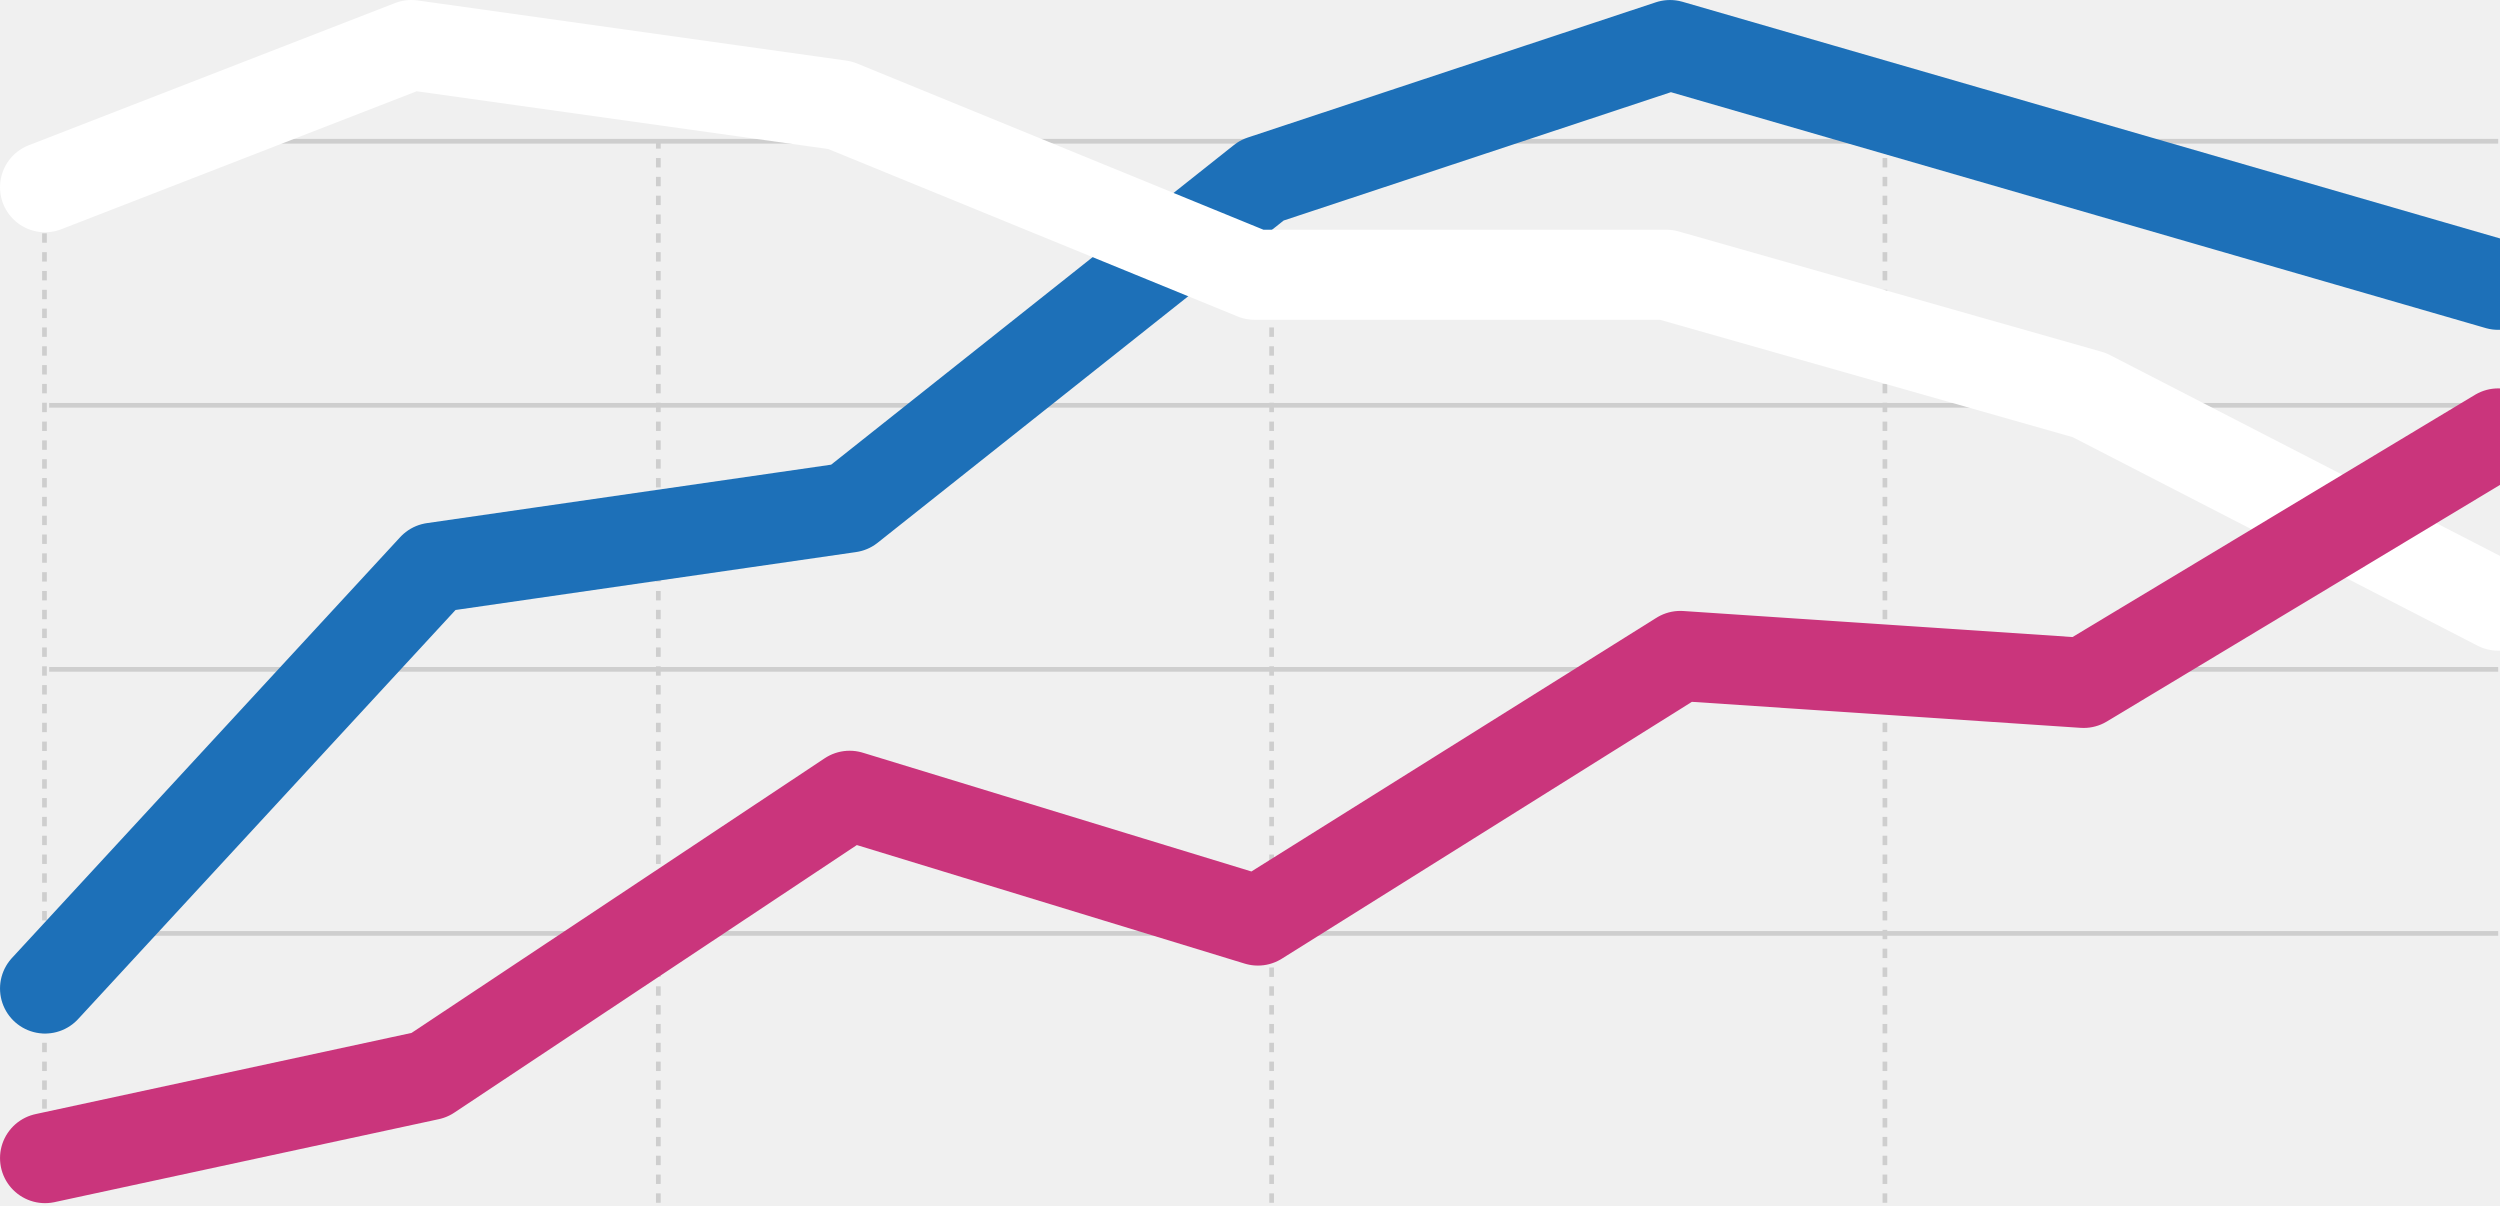
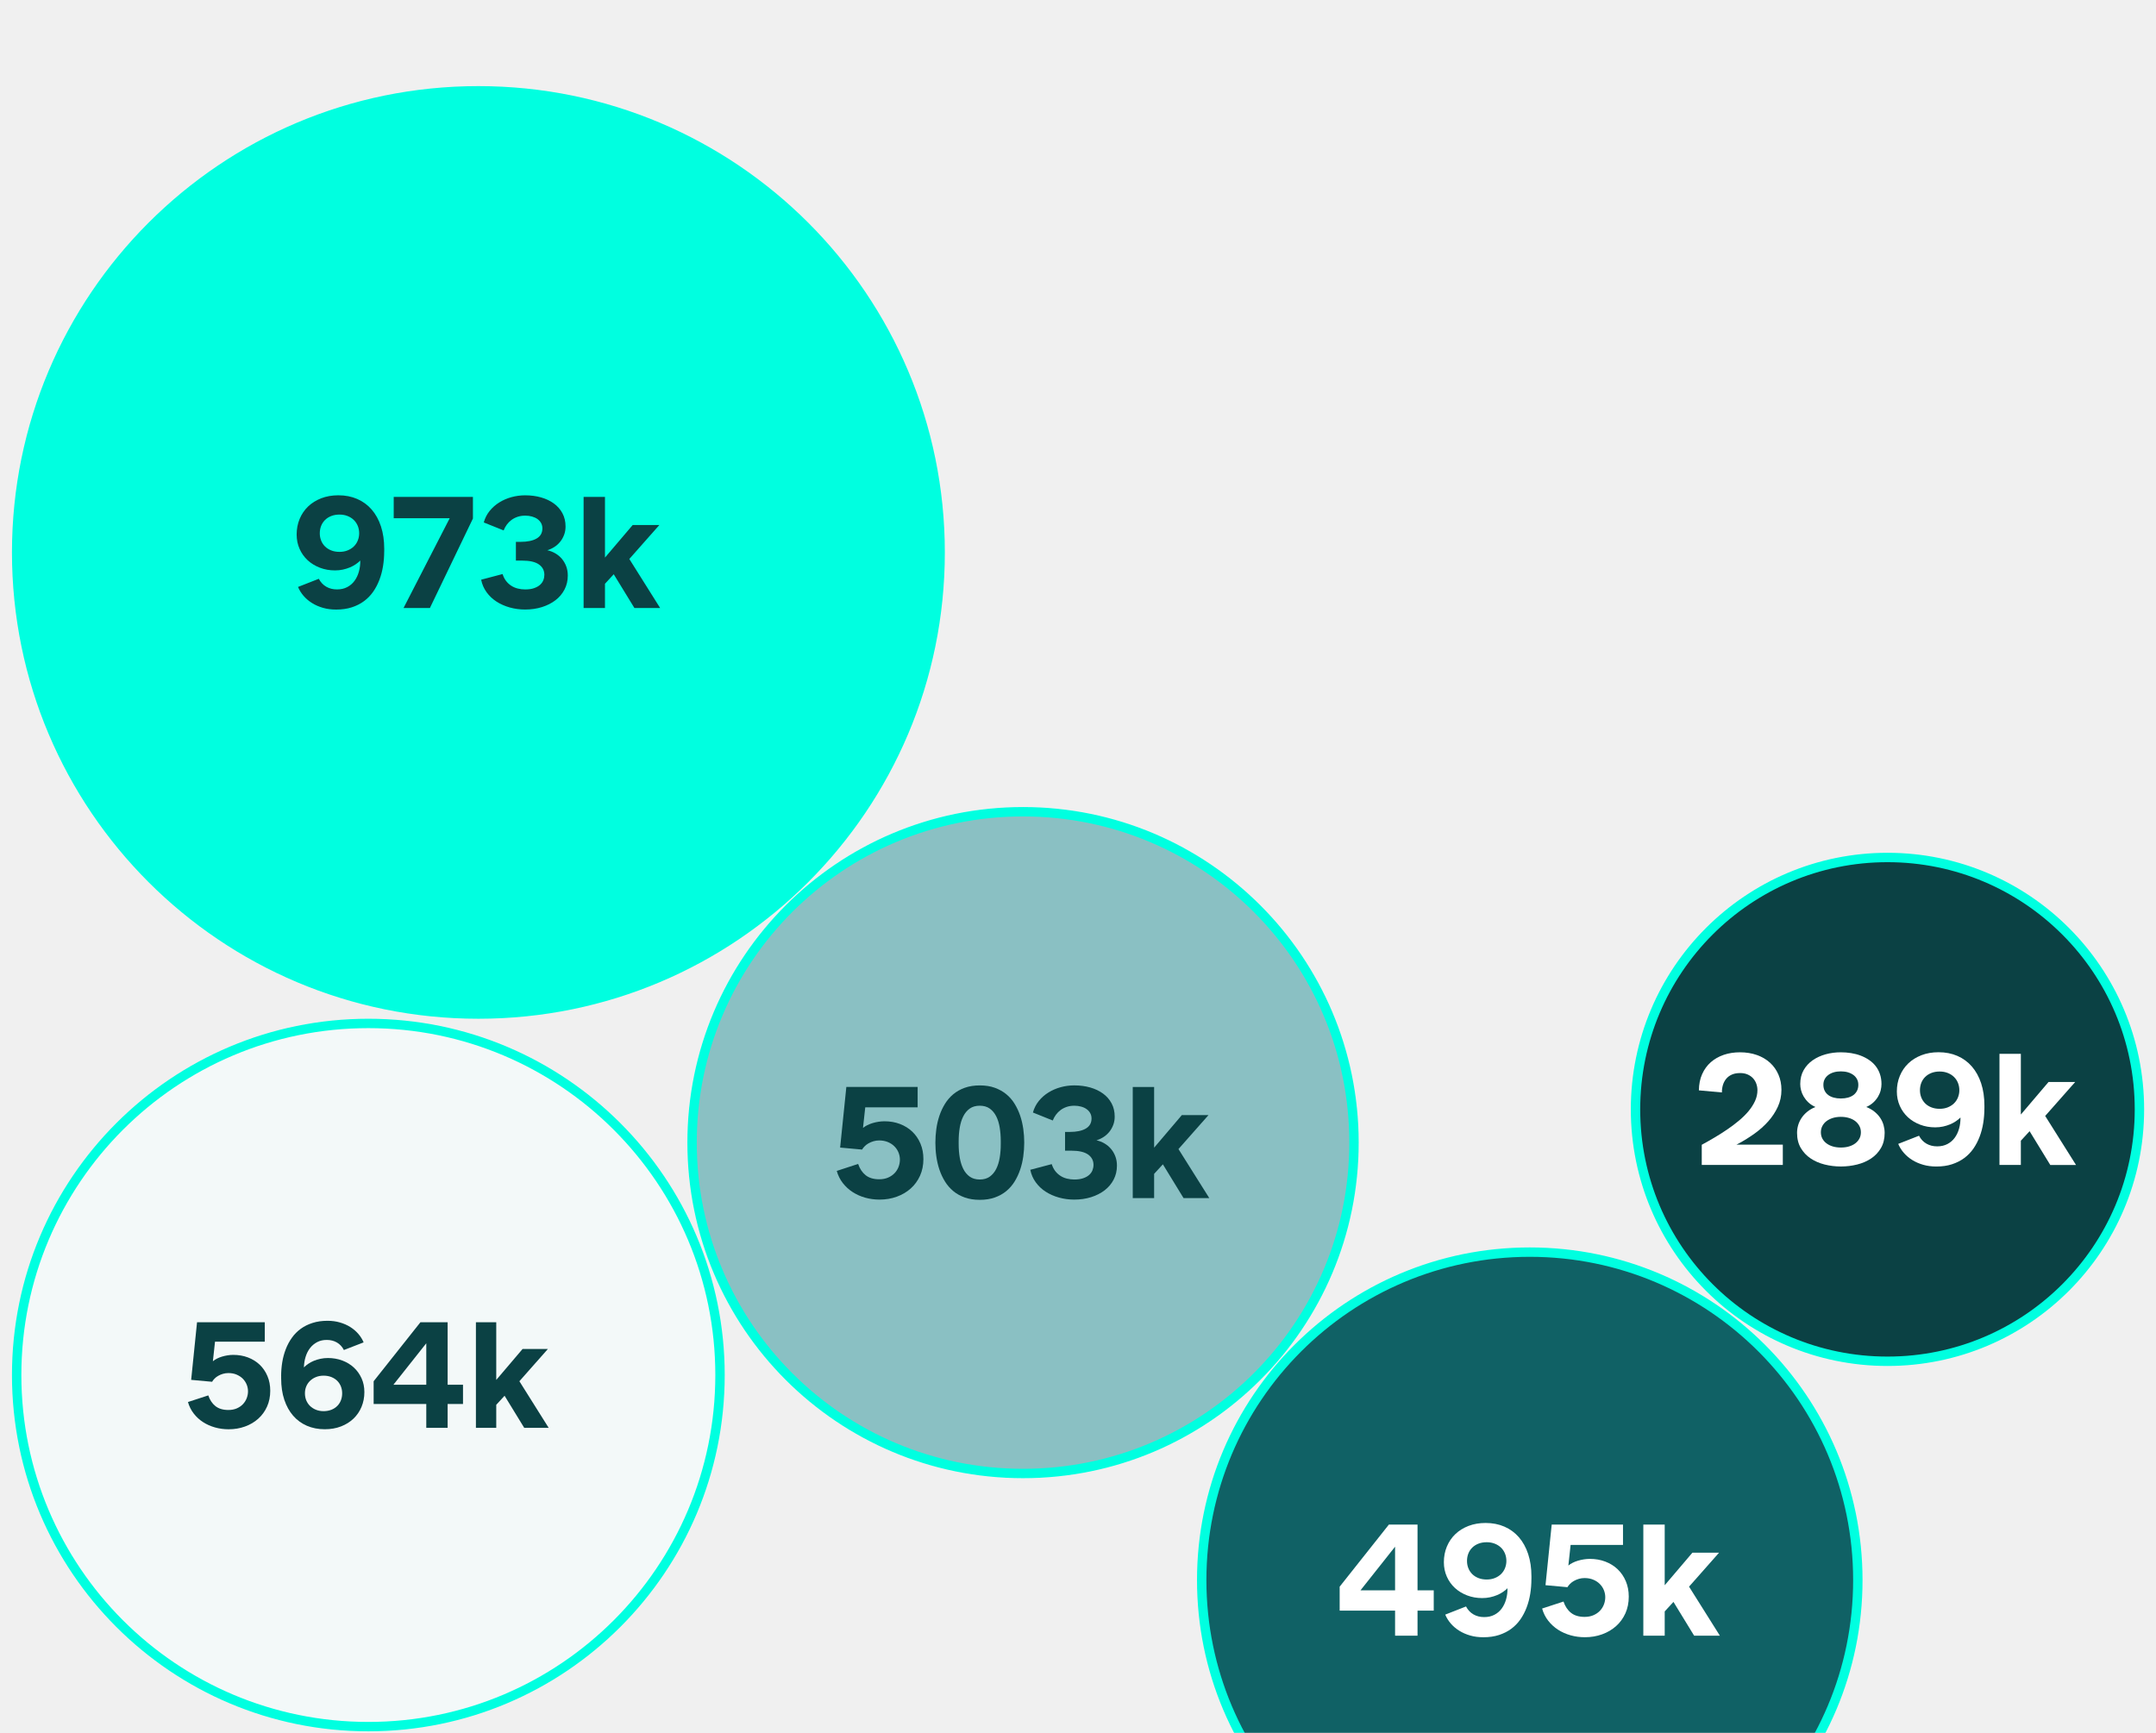
- <svg xmlns="http://www.w3.org/2000/svg" width="587" height="283" viewBox="0 0 587 283" fill="none">
-   <path d="M10.445 282.414L10.445 33.414" stroke="#CECECE" stroke-width="1.105" stroke-miterlimit="10" stroke-dasharray="2.21 2.21" />
-   <path d="M154.576 282.414L154.576 33.414" stroke="#CECECE" stroke-width="1.105" stroke-miterlimit="10" stroke-dasharray="2.21 2.21" />
-   <path d="M442.576 282.414L442.576 33.414" stroke="#CECECE" stroke-width="1.105" stroke-miterlimit="10" stroke-dasharray="2.21 2.21" />
-   <path d="M298.576 282.414L298.576 33.414" stroke="#CECECE" stroke-width="1.105" stroke-miterlimit="10" stroke-dasharray="2.21 2.21" />
-   <path d="M11.539 219.166H586.576" stroke="#CECECE" stroke-width="1.105" stroke-miterlimit="10" />
-   <path d="M11.539 157.166H586.576" stroke="#CECECE" stroke-width="1.105" stroke-miterlimit="10" />
-   <path d="M11.539 95.166H586.576" stroke="#CECECE" stroke-width="1.105" stroke-miterlimit="10" />
-   <path d="M11.539 33.166H586.576" stroke="#CECECE" stroke-width="1.105" stroke-miterlimit="10" />
-   <path d="M10.576 232.104L101.731 133.296L199.492 119.161L296.302 42.329L392.12 10.576L586.575 66.871" stroke="#1D70B8" stroke-width="21.147" stroke-linecap="round" stroke-linejoin="round" />
-   <path d="M586.576 142.207L490.576 92.765L391.243 64.512L294.577 64.512L197.244 24.701L96.577 10.574L10.577 43.964" stroke="white" stroke-width="21.147" stroke-linecap="round" stroke-linejoin="round" />
-   <path d="M586.576 101.767L489.236 160.347L394.545 154.014L295.354 216.145L199.494 186.846L100.815 252.442L10.577 271.926" stroke="#CA357C" stroke-width="21.147" stroke-linecap="round" stroke-linejoin="round" />
+ <svg xmlns="http://www.w3.org/2000/svg" width="459" height="369" viewBox="0 0 459 369" fill="none">
+   <mask id="mask0_2030_17005" style="mask-type:alpha" maskUnits="userSpaceOnUse" x="0" y="0" width="459" height="369">
+     <rect width="459" height="369" fill="#D9D9D9" />
+   </mask>
+   <g mask="url(#mask0_2030_17005)">
+     <path d="M217.807 171.855C257.268 171.855 289.259 203.85 289.259 243.315C289.259 282.779 257.268 314.774 217.807 314.774C178.347 314.774 146.355 282.779 146.355 243.315C146.355 203.85 178.347 171.855 217.807 171.855Z" fill="#F3F9F9" />
+     <circle cx="78.417" cy="292.808" r="74.87" fill="#F3F9F9" stroke="#00FFE0" stroke-width="2" />
+     <circle cx="217.799" cy="243.315" r="70.46" fill="#8AC0C3" stroke="#00FFE0" stroke-width="2" />
+     <circle cx="325.679" cy="336.479" r="69.843" fill="#106165" stroke="#00FFE0" stroke-width="2" />
+     <circle cx="401.832" cy="236.238" r="53.64" fill="#0B4144" stroke="#00FFE0" stroke-width="2" />
+     <circle cx="101.848" cy="117.638" r="97.801" fill="#00FFE0" stroke="#00FFE0" stroke-width="3" />
+     <path d="M81.793 117.416C81.793 118.484 81.71 119.526 81.545 120.55C81.38 121.573 81.126 122.546 80.776 123.461C80.427 124.383 79.988 125.228 79.448 126.004C78.907 126.779 78.259 127.447 77.503 128.006C76.746 128.566 75.875 129.011 74.89 129.329C73.905 129.646 72.799 129.805 71.566 129.805C70.555 129.805 69.621 129.685 68.763 129.437C67.904 129.189 67.129 128.852 66.436 128.42C65.743 127.987 65.146 127.485 64.637 126.894C64.129 126.309 63.735 125.673 63.449 124.987L67.873 123.251C68.267 124.001 68.801 124.561 69.462 124.942C70.123 125.324 70.886 125.514 71.731 125.514C72.576 125.514 73.282 125.355 73.911 125.025C74.54 124.701 75.055 124.256 75.469 123.696C75.882 123.137 76.193 122.482 76.403 121.738C76.613 120.995 76.714 120.206 76.702 119.367C76.428 119.641 76.104 119.907 75.729 120.162C75.354 120.416 74.941 120.639 74.483 120.829C74.026 121.02 73.53 121.179 72.996 121.293C72.462 121.408 71.903 121.465 71.324 121.465C70.167 121.465 69.093 121.274 68.102 120.893C67.11 120.511 66.239 119.984 65.508 119.31C64.777 118.636 64.199 117.829 63.785 116.894C63.366 115.96 63.156 114.936 63.156 113.824C63.156 112.635 63.366 111.529 63.792 110.505C64.218 109.482 64.815 108.598 65.591 107.855C66.366 107.111 67.301 106.532 68.388 106.106C69.475 105.687 70.695 105.471 72.036 105.471C73.511 105.471 74.846 105.731 76.047 106.253C77.248 106.774 78.272 107.524 79.123 108.503C79.975 109.482 80.636 110.677 81.1 112.082C81.564 113.493 81.799 115.082 81.799 116.85V117.396L81.793 117.416ZM76.466 113.557C76.466 112.997 76.365 112.476 76.168 111.987C75.971 111.504 75.685 111.084 75.316 110.722C74.947 110.366 74.502 110.086 73.987 109.882C73.473 109.679 72.901 109.577 72.271 109.577C71.642 109.577 71.038 109.679 70.523 109.882C70.008 110.086 69.564 110.366 69.201 110.722C68.839 111.078 68.559 111.504 68.368 111.987C68.178 112.47 68.082 112.991 68.082 113.557C68.082 114.123 68.178 114.625 68.368 115.108C68.559 115.591 68.839 116.017 69.201 116.373C69.564 116.729 70.002 117.009 70.523 117.212C71.038 117.416 71.623 117.517 72.271 117.517C72.92 117.517 73.473 117.416 73.987 117.212C74.502 117.009 74.947 116.729 75.316 116.373C75.685 116.017 75.971 115.597 76.168 115.108C76.365 114.625 76.466 114.11 76.466 113.557Z" fill="#0B4144" />
+     <path d="M95.751 110.35H83.82V105.812H100.684V110.414L91.524 129.472H85.912L95.745 110.344L95.751 110.35Z" fill="#0B4144" />
+     <path d="M106.997 122.251C107.175 122.81 107.423 123.3 107.741 123.713C108.059 124.126 108.434 124.469 108.854 124.736C109.279 125.01 109.737 125.207 110.239 125.328C110.741 125.455 111.256 125.518 111.797 125.518C112.547 125.518 113.182 125.429 113.703 125.245C114.225 125.061 114.651 124.825 114.975 124.533C115.299 124.241 115.534 123.91 115.674 123.541C115.82 123.173 115.89 122.797 115.89 122.41C115.89 121.475 115.502 120.738 114.727 120.191C113.951 119.644 112.763 119.377 111.155 119.377H109.832V115.385H110.837C112.286 115.385 113.424 115.15 114.244 114.673C115.064 114.203 115.471 113.478 115.471 112.512C115.471 112.092 115.375 111.717 115.191 111.38C115.006 111.043 114.746 110.764 114.422 110.528C114.098 110.293 113.71 110.122 113.265 109.994C112.82 109.867 112.337 109.804 111.822 109.804C111.231 109.804 110.684 109.886 110.195 110.052C109.705 110.217 109.267 110.446 108.885 110.725C108.504 111.012 108.167 111.348 107.887 111.73C107.608 112.118 107.385 112.525 107.22 112.95L102.993 111.253C103.247 110.331 103.667 109.511 104.245 108.793C104.83 108.081 105.51 107.477 106.298 106.988C107.086 106.498 107.951 106.123 108.898 105.862C109.845 105.608 110.805 105.475 111.784 105.475C113.004 105.475 114.136 105.621 115.184 105.92C116.233 106.218 117.142 106.651 117.918 107.216C118.693 107.782 119.303 108.481 119.742 109.302C120.181 110.122 120.403 111.069 120.403 112.124C120.403 112.753 120.301 113.338 120.098 113.879C119.895 114.419 119.621 114.915 119.272 115.347C118.922 115.786 118.515 116.154 118.045 116.46C117.568 116.771 117.066 117.006 116.526 117.172C117.13 117.305 117.695 117.528 118.223 117.833C118.75 118.144 119.214 118.526 119.609 118.99C120.003 119.454 120.314 119.988 120.543 120.592C120.772 121.196 120.88 121.857 120.88 122.569C120.88 123.656 120.645 124.647 120.181 125.537C119.717 126.427 119.075 127.19 118.261 127.813C117.447 128.436 116.488 128.926 115.382 129.275C114.276 129.625 113.081 129.797 111.79 129.797C110.659 129.797 109.565 129.65 108.523 129.358C107.481 129.066 106.54 128.646 105.701 128.106C104.862 127.565 104.163 126.898 103.59 126.109C103.018 125.321 102.631 124.438 102.434 123.446L106.985 122.244L106.997 122.251Z" fill="#0B4144" />
+     <path d="M128.797 118.735L134.69 111.806H140.366L133.978 119.034L140.544 129.479H135.065L130.66 122.283L128.797 124.31V129.472H124.246V105.812H128.797V118.735Z" fill="#0B4144" />
+     <path d="M178.859 244.384L180.181 231.46H195.36V235.802H184.205L183.728 240.188C183.995 239.966 184.3 239.769 184.65 239.597C184.999 239.425 185.381 239.273 185.787 239.152C186.194 239.031 186.607 238.936 187.033 238.872C187.459 238.809 187.879 238.771 188.298 238.771C189.487 238.771 190.586 238.961 191.597 239.349C192.608 239.737 193.485 240.277 194.222 240.983C194.96 241.688 195.538 242.534 195.958 243.526C196.377 244.517 196.587 245.611 196.587 246.812C196.587 248.122 196.345 249.304 195.869 250.366C195.385 251.427 194.731 252.336 193.885 253.087C193.046 253.837 192.055 254.422 190.911 254.835C189.773 255.248 188.546 255.451 187.237 255.451C186.181 255.451 185.164 255.312 184.192 255.038C183.219 254.765 182.329 254.364 181.529 253.849C180.728 253.334 180.028 252.692 179.437 251.936C178.846 251.179 178.414 250.315 178.141 249.342L182.692 247.855C183.035 248.878 183.569 249.679 184.294 250.258C185.018 250.836 185.984 251.122 187.179 251.122C187.891 251.122 188.527 251.001 189.08 250.76C189.633 250.518 190.091 250.2 190.459 249.813C190.828 249.425 191.108 248.98 191.298 248.478C191.489 247.976 191.584 247.461 191.584 246.933C191.584 246.405 191.483 245.909 191.286 245.42C191.089 244.93 190.796 244.498 190.421 244.117C190.046 243.735 189.582 243.43 189.035 243.201C188.489 242.973 187.872 242.852 187.179 242.852C186.753 242.852 186.34 242.909 185.959 243.023C185.578 243.138 185.222 243.29 184.904 243.468C184.586 243.646 184.313 243.856 184.077 244.098C183.842 244.339 183.664 244.568 183.531 244.797L178.859 244.371V244.384Z" fill="#0B4144" />
+     <path d="M218.053 243.327C218.053 244.293 217.983 245.265 217.85 246.244C217.716 247.223 217.494 248.164 217.189 249.067C216.884 249.97 216.49 250.815 216.006 251.597C215.523 252.379 214.926 253.066 214.227 253.644C213.528 254.223 212.707 254.674 211.779 255.004C210.851 255.335 209.784 255.5 208.589 255.5C207.394 255.5 206.338 255.335 205.404 255.004C204.47 254.674 203.65 254.223 202.957 253.644C202.264 253.066 201.667 252.385 201.183 251.603C200.7 250.822 200.306 249.982 200.001 249.08C199.696 248.177 199.48 247.236 199.34 246.257C199.2 245.278 199.137 244.299 199.137 243.32C199.137 242.341 199.207 241.381 199.34 240.402C199.474 239.423 199.696 238.483 200.001 237.58C200.306 236.677 200.7 235.832 201.183 235.05C201.667 234.268 202.258 233.581 202.957 233.003C203.656 232.424 204.47 231.967 205.398 231.636C206.326 231.305 207.394 231.134 208.589 231.134C209.784 231.134 210.851 231.299 211.779 231.636C212.707 231.973 213.528 232.431 214.227 233.003C214.926 233.575 215.523 234.261 216.006 235.05C216.49 235.838 216.884 236.683 217.189 237.58C217.494 238.476 217.71 239.423 217.85 240.402C217.99 241.381 218.053 242.354 218.053 243.32V243.327ZM204.095 243.644C204.095 244.642 204.171 245.602 204.323 246.505C204.476 247.408 204.73 248.215 205.074 248.908C205.417 249.601 205.881 250.154 206.453 250.561C207.025 250.968 207.737 251.171 208.582 251.171C209.428 251.171 210.14 250.968 210.712 250.561C211.284 250.154 211.741 249.601 212.091 248.908C212.441 248.215 212.682 247.414 212.835 246.505C212.987 245.596 213.057 244.642 213.057 243.644V243.002C213.057 242.004 212.981 241.044 212.835 240.129C212.688 239.214 212.441 238.413 212.091 237.72C211.741 237.027 211.284 236.474 210.712 236.067C210.14 235.66 209.428 235.457 208.582 235.457C207.737 235.457 207.025 235.66 206.453 236.067C205.881 236.474 205.423 237.027 205.074 237.72C204.724 238.413 204.476 239.214 204.323 240.129C204.171 241.044 204.095 241.998 204.095 243.002V243.644Z" fill="#0B4144" />
+     <path d="M223.908 247.905C224.086 248.464 224.333 248.954 224.651 249.367C224.969 249.78 225.344 250.117 225.764 250.391C226.183 250.664 226.647 250.861 227.149 250.982C227.652 251.103 228.166 251.173 228.707 251.173C229.457 251.173 230.092 251.084 230.614 250.899C231.135 250.715 231.561 250.48 231.885 250.187C232.209 249.895 232.444 249.564 232.584 249.196C232.724 248.827 232.8 248.452 232.8 248.064C232.8 247.13 232.412 246.392 231.637 245.845C230.861 245.299 229.673 245.032 228.065 245.032H226.743V241.04H227.747C229.196 241.04 230.334 240.804 231.154 240.328C231.974 239.851 232.381 239.132 232.381 238.166C232.381 237.747 232.285 237.372 232.101 237.035C231.917 236.698 231.656 236.418 231.332 236.183C231.008 235.948 230.62 235.77 230.175 235.649C229.73 235.528 229.247 235.458 228.732 235.458C228.141 235.458 227.594 235.541 227.105 235.706C226.615 235.871 226.177 236.094 225.795 236.38C225.414 236.666 225.077 237.003 224.797 237.384C224.518 237.766 224.295 238.179 224.13 238.605L219.903 236.907C220.157 235.986 220.577 235.166 221.155 234.447C221.734 233.729 222.42 233.131 223.208 232.642C223.997 232.152 224.861 231.777 225.808 231.517C226.755 231.256 227.715 231.129 228.694 231.129C229.914 231.129 231.046 231.275 232.095 231.574C233.143 231.873 234.052 232.305 234.828 232.871C235.603 233.436 236.214 234.136 236.652 234.956C237.091 235.776 237.313 236.723 237.313 237.778C237.313 238.408 237.212 238.993 237.008 239.533C236.805 240.073 236.531 240.569 236.182 241.001C235.832 241.434 235.425 241.809 234.955 242.114C234.485 242.419 233.976 242.661 233.436 242.826C234.04 242.959 234.605 243.175 235.133 243.487C235.661 243.798 236.125 244.18 236.519 244.644C236.913 245.108 237.224 245.642 237.453 246.246C237.682 246.85 237.79 247.511 237.79 248.223C237.79 249.31 237.555 250.302 237.091 251.192C236.627 252.082 235.985 252.844 235.171 253.467C234.358 254.09 233.398 254.58 232.292 254.93C231.186 255.279 229.991 255.451 228.7 255.451C227.569 255.451 226.476 255.305 225.433 255.012C224.391 254.72 223.45 254.3 222.611 253.76C221.772 253.22 221.073 252.552 220.501 251.764C219.929 250.976 219.541 250.092 219.344 249.1L223.895 247.899L223.908 247.905Z" fill="#0B4144" />
+     <path d="M245.707 244.391L251.6 237.461H257.276L250.888 244.689L257.454 255.134H251.975L247.57 247.938L245.707 249.966V255.128H241.156V231.467H245.707V244.391Z" fill="#0B4144" />
+     <path d="M40.696 293.851L41.948 281.575H56.37V285.701H45.775L45.323 289.871C45.571 289.661 45.864 289.477 46.2 289.305C46.537 289.134 46.893 289 47.281 288.879C47.669 288.765 48.063 288.676 48.463 288.612C48.864 288.549 49.264 288.517 49.665 288.517C50.796 288.517 51.839 288.701 52.798 289.064C53.758 289.432 54.591 289.947 55.29 290.615C55.989 291.282 56.536 292.09 56.936 293.031C57.337 293.971 57.534 295.014 57.534 296.152C57.534 297.398 57.305 298.523 56.854 299.527C56.402 300.538 55.773 301.396 54.972 302.115C54.171 302.833 53.23 303.386 52.15 303.774C51.069 304.168 49.9 304.359 48.66 304.359C47.656 304.359 46.69 304.225 45.768 303.965C44.846 303.704 43.995 303.329 43.232 302.833C42.469 302.344 41.808 301.733 41.249 301.015C40.689 300.297 40.276 299.477 40.016 298.555L44.344 297.144C44.669 298.116 45.177 298.879 45.864 299.426C46.556 299.972 47.472 300.252 48.609 300.252C49.29 300.252 49.887 300.138 50.415 299.909C50.936 299.68 51.374 299.381 51.724 299.006C52.074 298.637 52.341 298.212 52.525 297.735C52.709 297.258 52.798 296.768 52.798 296.266C52.798 295.764 52.703 295.294 52.512 294.83C52.322 294.366 52.048 293.952 51.692 293.59C51.33 293.228 50.891 292.942 50.377 292.719C49.855 292.497 49.27 292.388 48.616 292.388C48.209 292.388 47.821 292.446 47.459 292.554C47.09 292.662 46.76 292.802 46.455 292.98C46.15 293.151 45.889 293.348 45.673 293.577C45.45 293.8 45.279 294.022 45.158 294.245L40.721 293.838L40.696 293.851Z" fill="#0B4144" />
+     <path d="M59.852 293.05C59.852 292.039 59.934 291.041 60.093 290.062C60.252 289.083 60.506 288.162 60.843 287.291C61.18 286.42 61.612 285.612 62.14 284.875C62.661 284.138 63.29 283.502 64.021 282.968C64.752 282.434 65.591 282.014 66.538 281.716C67.486 281.41 68.541 281.258 69.71 281.258C70.664 281.258 71.547 281.372 72.367 281.614C73.187 281.849 73.924 282.173 74.579 282.586C75.234 283 75.8 283.483 76.283 284.042C76.766 284.602 77.141 285.206 77.414 285.854L73.213 287.481C72.844 286.769 72.348 286.235 71.719 285.873C71.083 285.511 70.371 285.333 69.577 285.333C68.782 285.333 68.121 285.485 67.524 285.797C66.933 286.108 66.424 286.528 66.011 287.062C65.598 287.596 65.28 288.219 65.064 288.924C64.841 289.636 64.727 290.386 64.701 291.181C64.962 290.92 65.273 290.666 65.629 290.418C65.985 290.17 66.379 289.961 66.812 289.783C67.244 289.605 67.714 289.458 68.223 289.35C68.731 289.242 69.259 289.185 69.812 289.185C70.905 289.185 71.929 289.363 72.876 289.719C73.823 290.075 74.643 290.571 75.336 291.213C76.028 291.855 76.575 292.624 76.976 293.508C77.376 294.398 77.573 295.37 77.573 296.438C77.573 297.57 77.37 298.612 76.969 299.579C76.569 300.545 75.997 301.384 75.259 302.09C74.522 302.795 73.638 303.348 72.602 303.749C71.573 304.149 70.416 304.353 69.138 304.353C67.74 304.353 66.469 304.105 65.331 303.609C64.193 303.113 63.214 302.401 62.407 301.467C61.6 300.539 60.97 299.401 60.525 298.066C60.08 296.731 59.858 295.218 59.858 293.533V293.031L59.852 293.05ZM64.918 296.705C64.918 297.239 65.013 297.735 65.197 298.193C65.388 298.651 65.655 299.051 66.004 299.394C66.354 299.731 66.774 300.005 67.263 300.202C67.752 300.399 68.299 300.501 68.89 300.501C69.481 300.501 70.06 300.399 70.556 300.202C71.045 300.005 71.465 299.731 71.802 299.394C72.138 299.057 72.399 298.657 72.577 298.193C72.755 297.735 72.844 297.239 72.844 296.705C72.844 296.171 72.755 295.695 72.577 295.237C72.399 294.786 72.138 294.385 71.802 294.048C71.465 293.711 71.045 293.438 70.556 293.241C70.066 293.044 69.507 292.942 68.89 292.942C68.274 292.942 67.752 293.044 67.263 293.241C66.774 293.438 66.354 293.711 66.004 294.048C65.655 294.385 65.382 294.786 65.197 295.237C65.007 295.695 64.918 296.178 64.918 296.705Z" fill="#0B4144" />
+     <path d="M90.753 304.054V298.974H79.547V294.13L89.501 281.575H95.298V294.868H98.571V298.974H95.298V304.054H90.753ZM90.753 294.868V286.044L83.761 294.868H90.753Z" fill="#0B4144" />
+     <path d="M105.649 293.851L111.249 287.265H116.639L110.575 294.13L116.811 304.054H111.605L107.422 297.22L105.649 299.146V304.054H101.32V281.575H105.649V293.851Z" fill="#0B4144" />
+     <path d="M297.004 348.319V342.973H285.207V337.874L295.682 324.658H301.784V338.65H305.236V342.973H301.784V348.319H296.998H297.004ZM297.004 338.65V329.362L289.644 338.65H297.004Z" fill="white" />
+     <path d="M326.028 336.255C326.028 337.323 325.945 338.366 325.78 339.389C325.614 340.413 325.36 341.386 325.011 342.301C324.661 343.216 324.222 344.068 323.682 344.844C323.142 345.619 322.493 346.287 321.737 346.846C320.981 347.406 320.11 347.844 319.125 348.168C318.139 348.486 317.033 348.645 315.8 348.645C314.79 348.645 313.855 348.524 312.997 348.277C312.139 348.029 311.363 347.692 310.671 347.259C309.978 346.827 309.38 346.319 308.872 345.734C308.363 345.143 307.969 344.507 307.683 343.827L312.107 342.091C312.501 342.841 313.035 343.401 313.696 343.782C314.357 344.164 315.12 344.354 315.965 344.354C316.811 344.354 317.516 344.189 318.146 343.865C318.775 343.541 319.29 343.096 319.703 342.536C320.116 341.977 320.428 341.322 320.637 340.578C320.847 339.834 320.949 339.046 320.936 338.207C320.663 338.48 320.339 338.747 319.964 339.002C319.589 339.256 319.175 339.478 318.718 339.669C318.26 339.86 317.764 340.019 317.23 340.133C316.696 340.248 316.137 340.305 315.559 340.305C314.402 340.305 313.327 340.114 312.336 339.733C311.344 339.351 310.474 338.824 309.743 338.15C309.012 337.476 308.433 336.669 308.02 335.734C307.6 334.8 307.391 333.776 307.391 332.664C307.391 331.475 307.6 330.369 308.026 329.345C308.452 328.322 309.05 327.438 309.825 326.694C310.601 325.951 311.535 325.366 312.622 324.946C313.709 324.527 314.929 324.311 316.271 324.311C317.745 324.311 319.08 324.571 320.281 325.092C321.483 325.614 322.506 326.364 323.358 327.343C324.21 328.322 324.871 329.517 325.335 330.922C325.799 332.327 326.034 333.916 326.034 335.69V336.236L326.028 336.255ZM320.701 332.39C320.701 331.831 320.599 331.303 320.402 330.82C320.205 330.337 319.919 329.911 319.55 329.555C319.182 329.199 318.737 328.919 318.222 328.716C317.707 328.513 317.135 328.411 316.506 328.411C315.876 328.411 315.273 328.513 314.758 328.716C314.243 328.919 313.798 329.199 313.436 329.555C313.073 329.911 312.794 330.331 312.603 330.82C312.412 331.303 312.317 331.825 312.317 332.39C312.317 332.956 312.412 333.458 312.603 333.941C312.794 334.425 313.073 334.844 313.436 335.206C313.798 335.562 314.236 335.842 314.758 336.046C315.273 336.249 315.857 336.351 316.506 336.351C317.154 336.351 317.707 336.249 318.222 336.046C318.737 335.842 319.182 335.562 319.55 335.206C319.919 334.851 320.205 334.425 320.402 333.941C320.599 333.458 320.701 332.937 320.701 332.39Z" fill="white" />
+     <path d="M329.027 337.572L330.349 324.648H345.528V328.99H334.373L333.896 333.377C334.163 333.154 334.468 332.957 334.818 332.785C335.167 332.607 335.549 332.461 335.955 332.34C336.362 332.22 336.775 332.124 337.201 332.061C337.627 331.997 338.047 331.959 338.466 331.959C339.655 331.959 340.754 332.15 341.765 332.537C342.776 332.919 343.653 333.466 344.39 334.171C345.128 334.877 345.706 335.722 346.126 336.714C346.545 337.706 346.755 338.799 346.755 340.001C346.755 341.31 346.513 342.493 346.037 343.554C345.553 344.616 344.899 345.525 344.053 346.275C343.214 347.025 342.223 347.61 341.079 348.023C339.941 348.436 338.714 348.64 337.405 348.64C336.349 348.64 335.332 348.5 334.36 348.227C333.387 347.953 332.497 347.553 331.697 347.038C330.896 346.517 330.196 345.881 329.605 345.124C329.014 344.368 328.582 343.503 328.309 342.531L332.86 341.043C333.203 342.067 333.737 342.868 334.462 343.446C335.186 344.025 336.152 344.311 337.347 344.311C338.059 344.311 338.695 344.19 339.248 343.948C339.795 343.707 340.259 343.389 340.627 343.001C340.996 342.607 341.276 342.162 341.466 341.666C341.657 341.164 341.752 340.649 341.752 340.121C341.752 339.594 341.651 339.098 341.454 338.608C341.257 338.119 340.964 337.687 340.589 337.305C340.214 336.924 339.75 336.619 339.203 336.39C338.657 336.161 338.04 336.04 337.347 336.04C336.921 336.04 336.508 336.097 336.127 336.212C335.746 336.326 335.39 336.479 335.072 336.657C334.754 336.835 334.481 337.045 334.245 337.286C334.017 337.521 333.832 337.757 333.699 337.985L329.027 337.56V337.572Z" fill="white" />
+     <path d="M354.407 337.572L360.299 330.643H365.975L359.587 337.871L366.153 348.316H360.674L356.269 341.119L354.407 343.147V348.309H349.855V324.648H354.407V337.572Z" fill="white" />
+     <path d="M370.424 228.507C369.775 228.507 369.21 228.609 368.726 228.819C368.243 229.029 367.843 229.321 367.525 229.696C367.207 230.071 366.972 230.51 366.813 231.006C366.654 231.502 366.584 232.048 366.584 232.633L361.684 232.188C361.696 230.891 361.925 229.741 362.376 228.73C362.828 227.719 363.444 226.874 364.226 226.187C365.008 225.501 365.93 224.979 366.991 224.617C368.053 224.255 369.209 224.083 370.462 224.083C371.714 224.083 372.966 224.28 374.053 224.668C375.14 225.056 376.062 225.609 376.831 226.308C377.6 227.007 378.197 227.859 378.623 228.838C379.049 229.817 379.259 230.904 379.259 232.08C379.259 233.364 379.005 234.572 378.49 235.685C377.975 236.797 377.301 237.833 376.449 238.787C375.598 239.74 374.632 240.605 373.532 241.393C372.432 242.181 371.301 242.887 370.131 243.516L369.686 243.745H379.551V248.068H362.294V243.777C363.184 243.294 364.093 242.779 365.027 242.226C365.961 241.673 366.858 241.101 367.735 240.503C368.612 239.906 369.438 239.283 370.22 238.628C371.002 237.973 371.682 237.306 372.261 236.606C372.839 235.907 373.297 235.189 373.64 234.445C373.983 233.701 374.148 232.932 374.148 232.144C374.148 231.692 374.072 231.247 373.92 230.809C373.767 230.37 373.538 229.976 373.233 229.639C372.928 229.302 372.547 229.022 372.076 228.813C371.606 228.603 371.059 228.501 370.436 228.501L370.424 228.507Z" fill="white" />
+     <path d="M391.913 224.083C392.65 224.083 393.375 224.14 394.093 224.255C394.812 224.369 395.485 224.547 396.121 224.789C396.757 225.03 397.348 225.335 397.894 225.704C398.441 226.073 398.912 226.505 399.306 227.007C399.7 227.509 400.011 228.075 400.227 228.717C400.443 229.359 400.558 230.065 400.558 230.847C400.558 231.266 400.501 231.705 400.393 232.156C400.284 232.608 400.1 233.059 399.84 233.504C399.579 233.949 399.248 234.362 398.835 234.75C398.422 235.138 397.92 235.468 397.322 235.729C398.003 236.002 398.594 236.339 399.09 236.746C399.585 237.153 399.992 237.592 400.31 238.081C400.628 238.571 400.863 239.086 401.009 239.626C401.155 240.166 401.232 240.707 401.232 241.241C401.232 242.487 400.971 243.555 400.45 244.457C399.929 245.36 399.229 246.104 398.365 246.682C397.5 247.261 396.502 247.699 395.377 247.979C394.252 248.259 393.102 248.399 391.913 248.399C390.724 248.399 389.574 248.259 388.455 247.979C387.337 247.699 386.345 247.267 385.474 246.682C384.603 246.097 383.904 245.354 383.377 244.457C382.849 243.561 382.582 242.48 382.582 241.241C382.582 240.7 382.658 240.16 382.811 239.626C382.963 239.092 383.205 238.571 383.529 238.081C383.853 237.592 384.26 237.147 384.749 236.746C385.239 236.346 385.817 236.009 386.491 235.729C385.9 235.462 385.398 235.138 384.991 234.75C384.584 234.362 384.254 233.943 383.993 233.504C383.733 233.065 383.548 232.614 383.434 232.156C383.319 231.699 383.262 231.26 383.262 230.847C383.262 229.715 383.504 228.724 383.987 227.878C384.47 227.033 385.118 226.327 385.925 225.768C386.733 225.208 387.654 224.789 388.69 224.503C389.727 224.217 390.794 224.083 391.907 224.083H391.913ZM391.913 244.362C392.542 244.362 393.114 244.286 393.636 244.133C394.157 243.98 394.608 243.758 394.983 243.472C395.358 243.186 395.651 242.843 395.86 242.448C396.07 242.054 396.172 241.609 396.172 241.113C396.172 240.618 396.07 240.185 395.86 239.785C395.651 239.384 395.358 239.035 394.983 238.742C394.608 238.45 394.163 238.227 393.636 238.068C393.108 237.91 392.536 237.827 391.913 237.827C391.29 237.827 390.712 237.91 390.197 238.068C389.682 238.227 389.231 238.456 388.849 238.742C388.468 239.028 388.176 239.378 387.966 239.785C387.756 240.192 387.654 240.63 387.654 241.113C387.654 241.597 387.756 242.054 387.966 242.448C388.176 242.843 388.468 243.186 388.849 243.472C389.231 243.758 389.676 243.98 390.197 244.133C390.718 244.286 391.284 244.362 391.913 244.362ZM391.913 233.917C392.472 233.917 392.981 233.854 393.439 233.727C393.896 233.599 394.284 233.415 394.608 233.167C394.932 232.919 395.18 232.614 395.358 232.258C395.536 231.902 395.625 231.483 395.625 231.012C395.625 230.542 395.536 230.16 395.352 229.811C395.168 229.461 394.913 229.156 394.583 228.914C394.252 228.673 393.858 228.476 393.401 228.342C392.943 228.209 392.447 228.145 391.907 228.145C391.366 228.145 390.871 228.209 390.413 228.342C389.955 228.476 389.561 228.666 389.231 228.914C388.9 229.162 388.646 229.461 388.462 229.811C388.277 230.16 388.188 230.561 388.188 231.012C388.188 231.464 388.277 231.902 388.455 232.258C388.633 232.614 388.881 232.919 389.205 233.167C389.529 233.415 389.917 233.599 390.375 233.727C390.833 233.854 391.341 233.917 391.9 233.917H391.913Z" fill="white" />
+     <path d="M422.465 236.014C422.465 237.082 422.382 238.125 422.217 239.148C422.052 240.172 421.798 241.144 421.448 242.06C421.098 242.975 420.66 243.827 420.119 244.603C419.579 245.378 418.931 246.046 418.174 246.605C417.418 247.164 416.547 247.603 415.562 247.927C414.577 248.251 413.471 248.404 412.238 248.404C411.227 248.404 410.293 248.283 409.434 248.035C408.576 247.787 407.801 247.45 407.108 247.018C406.415 246.586 405.818 246.077 405.309 245.492C404.801 244.908 404.407 244.272 404.121 243.585L408.545 241.85C408.939 242.6 409.473 243.159 410.134 243.541C410.795 243.922 411.557 244.113 412.403 244.113C413.248 244.113 413.954 243.948 414.583 243.624C415.212 243.299 415.727 242.854 416.14 242.295C416.554 241.735 416.865 241.081 417.075 240.337C417.285 239.593 417.386 238.805 417.374 237.966C417.1 238.239 416.776 238.506 416.401 238.76C416.026 239.015 415.613 239.237 415.155 239.428C414.698 239.619 414.202 239.778 413.668 239.892C413.134 240.006 412.574 240.064 411.996 240.064C410.839 240.064 409.765 239.873 408.773 239.491C407.782 239.11 406.911 238.582 406.18 237.909C405.449 237.235 404.871 236.427 404.457 235.493C404.044 234.558 403.828 233.535 403.828 232.422C403.828 231.234 404.038 230.128 404.464 229.104C404.89 228.081 405.487 227.197 406.263 226.453C407.038 225.709 407.972 225.125 409.059 224.705C410.146 224.285 411.367 224.069 412.708 224.069C414.183 224.069 415.518 224.33 416.719 224.851C417.92 225.373 418.944 226.123 419.795 227.102C420.647 228.081 421.308 229.276 421.772 230.681C422.236 232.086 422.471 233.681 422.471 235.448V235.995L422.465 236.014ZM417.132 232.155C417.132 231.596 417.03 231.075 416.833 230.585C416.636 230.096 416.35 229.683 415.981 229.32C415.613 228.958 415.168 228.685 414.653 228.481C414.138 228.278 413.566 228.176 412.937 228.176C412.308 228.176 411.704 228.278 411.189 228.481C410.674 228.685 410.229 228.964 409.867 229.32C409.504 229.676 409.225 230.096 409.034 230.585C408.843 231.075 408.748 231.59 408.748 232.155C408.748 232.721 408.843 233.223 409.034 233.707C409.225 234.19 409.504 234.609 409.867 234.972C410.229 235.334 410.668 235.607 411.189 235.811C411.71 236.014 412.288 236.116 412.937 236.116C413.585 236.116 414.138 236.014 414.653 235.811C415.168 235.607 415.613 235.328 415.981 234.972C416.35 234.616 416.636 234.196 416.833 233.707C417.03 233.217 417.132 232.709 417.132 232.155Z" fill="white" />
+     <path d="M430.227 237.336L436.119 230.407H441.796L435.407 237.635L441.974 248.079H436.494L432.089 240.883L430.227 242.911V248.073H425.676V224.412H430.227V237.336Z" fill="white" />
+   </g>
</svg>
